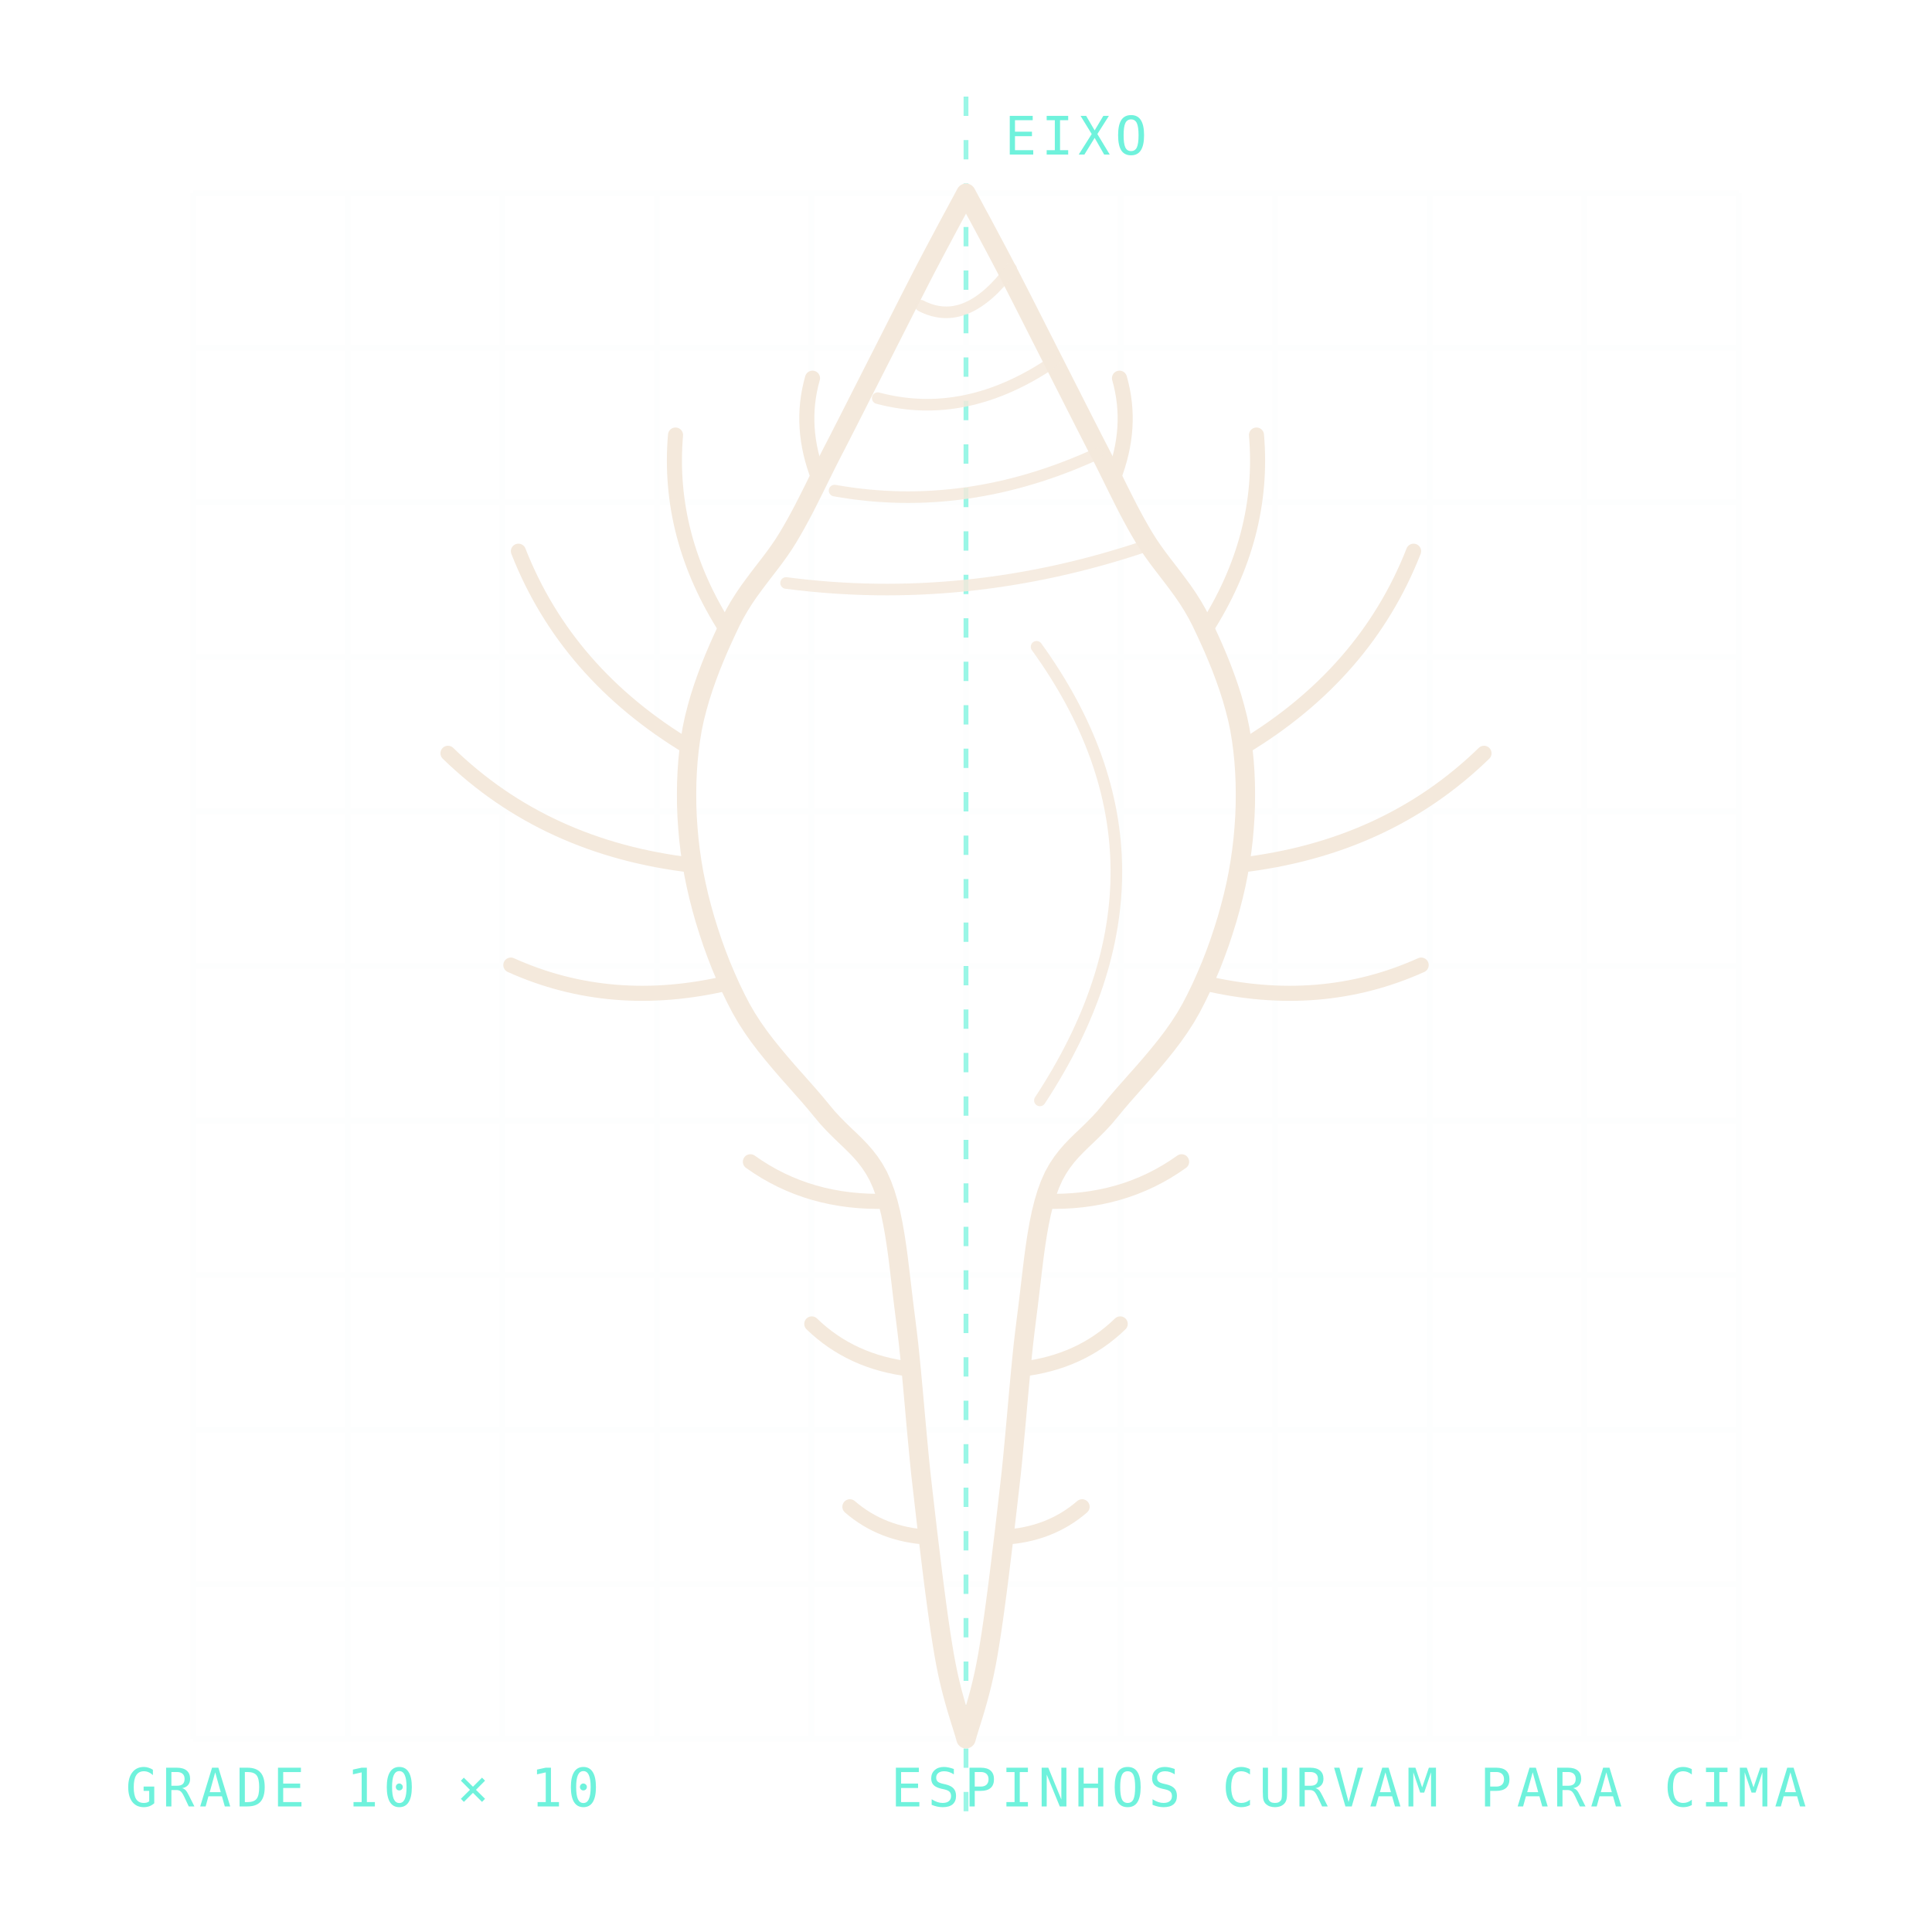
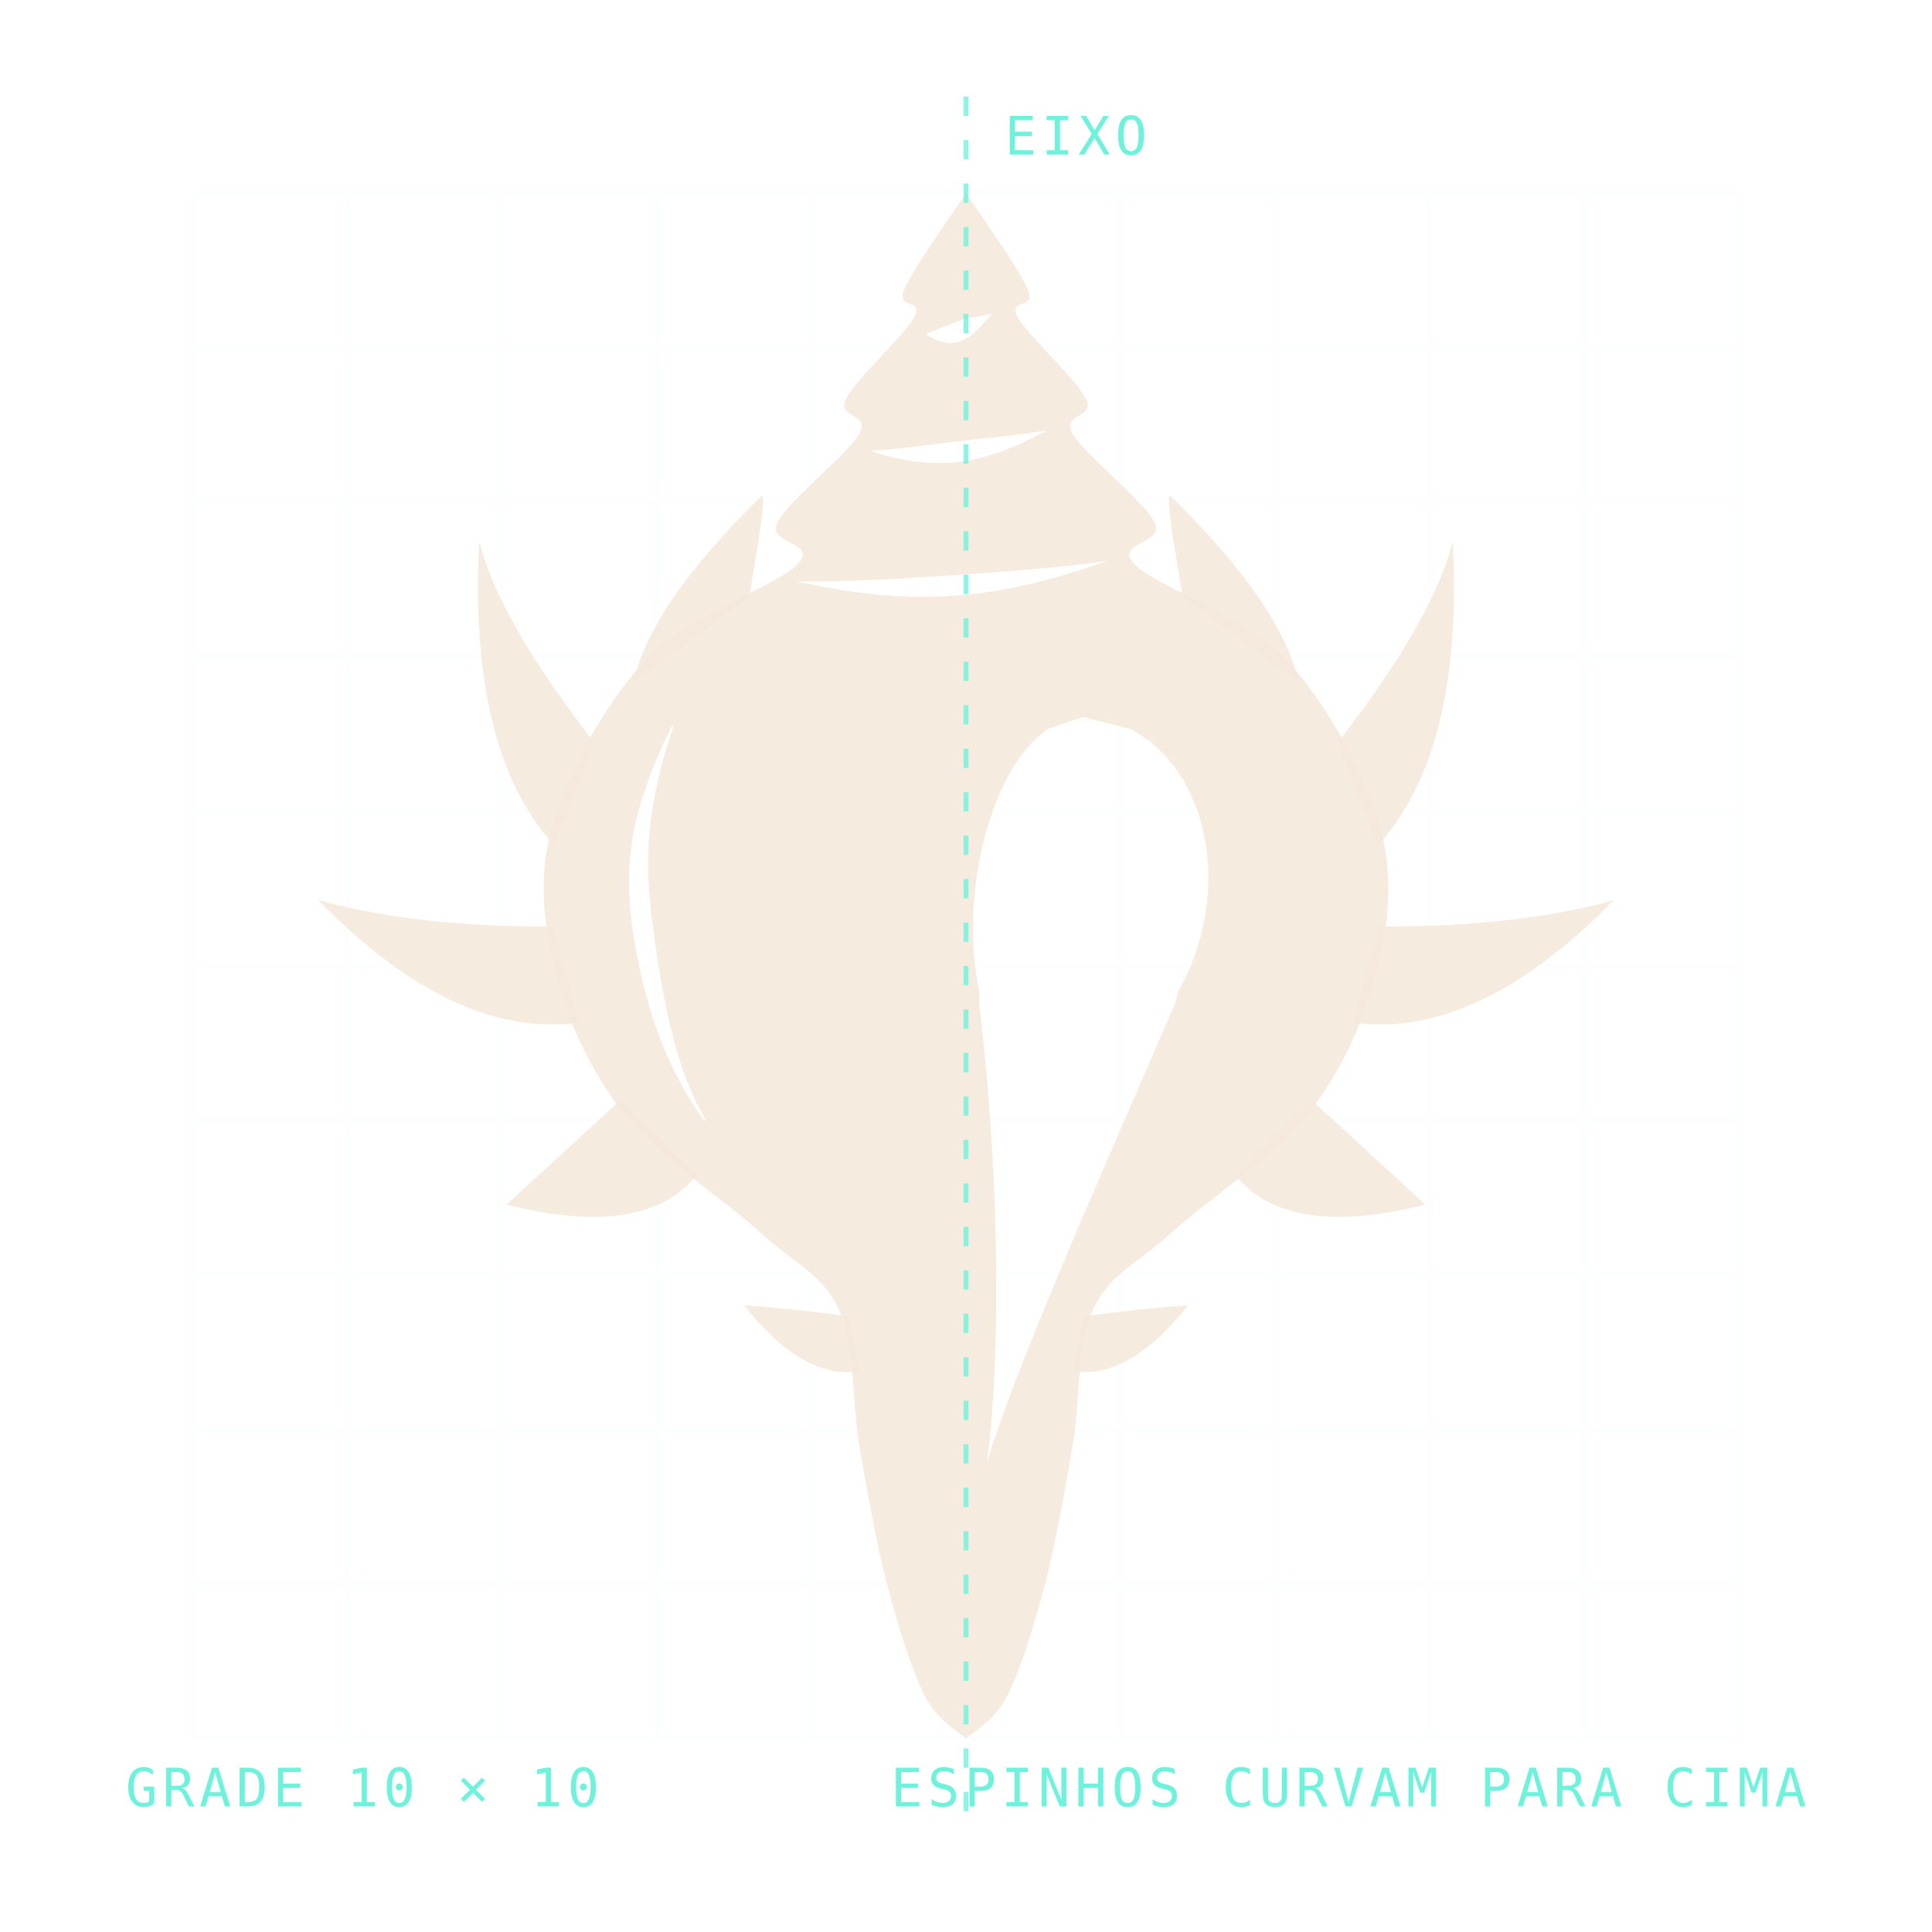
<svg xmlns="http://www.w3.org/2000/svg" viewBox="0 0 400 400" width="400" height="400">
  <path d="M40 40V360M40 40H360M72 40V360M40 72H360M104 40V360M40 104H360M136 40V360M40 136H360M168 40V360M40 168H360M200 40V360M40 200H360M232 40V360M40 232H360M264 40V360M40 264H360M296 40V360M40 296H360M328 40V360M40 328H360M360 40V360M40 360H360" stroke="rgba(234,245,242,.08)" stroke-width="1" fill="none" />
-   <path d="M200 20V380" stroke="#6FF2DC" stroke-width="1" stroke-dasharray="4 5" opacity=".7" />
-   <g fill="none" stroke="#F4E9DC" stroke-width="4" stroke-linecap="round" stroke-linejoin="round">
-     <path d="M200 40L200.4 40.75L200.89 41.66L201.47 42.73L202.11 43.93L202.82 45.24L203.57 46.63L204.35 48.09L205.15 49.6L205.97 51.13L206.78 52.66L207.58 54.18L208.35 55.65L209.11 57.12L209.89 58.64L210.68 60.19L211.49 61.77L212.31 63.38L213.13 65L213.96 66.64L214.79 68.28L215.62 69.92L216.45 71.55L217.27 73.18L218.09 74.78L218.9 76.38L219.72 77.99L220.54 79.61L221.36 81.22L222.18 82.84L223 84.46L223.82 86.07L224.63 87.67L225.44 89.25L226.24 90.83L227.04 92.38L227.83 93.91L228.6 95.42L229.34 96.91L230.07 98.38L230.79 99.84L231.5 101.28L232.22 102.72L232.94 104.15L233.67 105.57L234.43 107L235.21 108.43L236.02 109.86L236.87 111.3L237.77 112.73L238.72 114.12L239.71 115.49L240.73 116.84L241.78 118.2L242.83 119.57L243.87 120.96L244.91 122.38L245.92 123.86L246.89 125.39L247.82 127L248.7 128.7L249.54 130.47L250.39 132.31L251.24 134.21L252.07 136.17L252.88 138.17L253.65 140.22L254.38 142.3L255.06 144.41L255.67 146.55L256.22 148.7L256.68 150.87L257.04 153.04L257.33 155.24L257.56 157.48L257.72 159.76L257.82 162.06L257.85 164.39L257.83 166.74L257.74 169.1L257.58 171.47L257.37 173.83L257.09 176.19L256.75 178.54L256.35 180.87L255.88 183.21L255.33 185.58L254.71 187.98L254.03 190.39L253.28 192.8L252.48 195.2L251.62 197.57L250.71 199.91L249.74 202.2L248.74 204.44L247.69 206.61L246.61 208.7L245.45 210.71L244.18 212.68L242.83 214.6L241.4 216.48L239.93 218.3L238.43 220.09L236.93 221.83L235.43 223.52L233.96 225.18L232.53 226.8L231.18 228.37L229.91 229.91L228.7 231.36L227.5 232.66L226.31 233.86L225.15 234.99L224.01 236.07L222.91 237.15L221.85 238.25L220.84 239.41L219.89 240.65L218.99 242.01L218.15 243.52L217.39 245.22L216.71 247.08L216.12 249.05L215.6 251.13L215.15 253.31L214.75 255.57L214.39 257.91L214.06 260.32L213.76 262.79L213.46 265.3L213.16 267.86L212.85 270.44L212.52 273.04L212.19 275.7L211.87 278.44L211.58 281.25L211.3 284.12L211.03 287.04L210.76 290L210.5 292.98L210.23 295.97L209.95 298.97L209.67 301.95L209.37 304.91L209.04 307.83L208.7 310.78L208.35 313.82L207.99 316.93L207.61 320.06L207.23 323.2L206.85 326.3L206.46 329.35L206.07 332.3L205.68 335.14L205.29 337.82L204.9 340.32L204.52 342.61L204.13 344.72L203.72 346.71L203.29 348.59L202.85 350.34L202.41 351.97L201.98 353.48L201.56 354.87L201.17 356.14L200.81 357.28L200.49 358.31L200.22 359.21L200 360L199.78 359.21L199.51 358.31L199.19 357.28L198.83 356.14L198.44 354.87L198.02 353.48L197.59 351.97L197.15 350.34L196.71 348.59L196.28 346.71L195.87 344.72L195.48 342.61L195.1 340.32L194.71 337.82L194.32 335.14L193.93 332.3L193.54 329.35L193.15 326.3L192.77 323.2L192.39 320.06L192.01 316.93L191.65 313.82L191.3 310.78L190.96 307.83L190.63 304.91L190.33 301.95L190.05 298.97L189.77 295.97L189.5 292.98L189.24 290L188.97 287.04L188.7 284.12L188.42 281.25L188.13 278.44L187.81 275.7L187.48 273.04L187.15 270.44L186.84 267.86L186.54 265.3L186.24 262.79L185.94 260.32L185.61 257.91L185.25 255.57L184.85 253.31L184.4 251.13L183.88 249.05L183.29 247.08L182.61 245.22L181.85 243.52L181.01 242.01L180.11 240.65L179.16 239.41L178.15 238.25L177.09 237.15L175.99 236.07L174.85 234.99L173.69 233.86L172.5 232.66L171.3 231.36L170.09 229.91L168.82 228.37L167.47 226.8L166.04 225.18L164.57 223.52L163.07 221.83L161.57 220.09L160.07 218.3L158.6 216.48L157.17 214.6L155.82 212.68L154.55 210.71L153.39 208.7L152.31 206.61L151.26 204.44L150.26 202.2L149.29 199.91L148.38 197.57L147.52 195.2L146.72 192.8L145.97 190.39L145.29 187.98L144.67 185.58L144.13 183.21L143.65 180.87L143.25 178.54L142.91 176.19L142.63 173.83L142.42 171.47L142.26 169.1L142.17 166.74L142.15 164.39L142.18 162.06L142.28 159.76L142.44 157.48L142.67 155.24L142.96 153.04L143.32 150.87L143.78 148.7L144.33 146.55L144.94 144.41L145.62 142.3L146.35 140.22L147.12 138.17L147.93 136.17L148.76 134.21L149.61 132.31L150.46 130.47L151.3 128.7L152.18 127L153.11 125.39L154.08 123.86L155.09 122.38L156.13 120.96L157.17 119.57L158.22 118.2L159.27 116.84L160.29 115.49L161.28 114.12L162.23 112.73L163.13 111.3L163.98 109.86L164.79 108.43L165.57 107L166.33 105.57L167.06 104.15L167.78 102.72L168.5 101.28L169.21 99.84L169.93 98.38L170.66 96.91L171.4 95.42L172.17 93.91L172.96 92.38L173.76 90.83L174.56 89.25L175.37 87.67L176.18 86.07L177 84.46L177.82 82.84L178.64 81.22L179.46 79.61L180.28 77.99L181.1 76.38L181.91 74.78L182.73 73.18L183.55 71.55L184.38 69.92L185.21 68.28L186.04 66.64L186.87 65L187.69 63.38L188.51 61.77L189.32 60.19L190.11 58.64L190.89 57.12L191.65 55.65L192.42 54.18L193.22 52.66L194.03 51.13L194.85 49.6L195.65 48.09L196.43 46.63L197.18 45.24L197.89 43.93L198.53 42.73L199.11 41.66L199.6 40.75L200 40Z" />
-     <path d="M230.44 99.13Q234.68 88.46 231.78 78.3M169.56 99.13Q165.32 88.46 168.22 78.3M249.53 130.43Q261.94 111.12 260.14 90.07M150.47 130.43Q138.06 111.12 139.86 90.07M257.27 154.78Q282.7 139.53 292.67 114.12M142.73 154.78Q117.3 139.53 107.33 114.12M256.65 179.13Q287.05 175.61 307.25 155.96M143.35 179.13Q112.95 175.61 92.75 155.96M249.17 203.48Q273.37 209.22 294.24 199.81M150.83 203.48Q126.63 209.22 105.76 199.81M216.23 248.7Q232.48 249.25 244.64 240.53M183.77 248.7Q167.52 249.25 155.36 240.53M211.36 283.48Q223.72 282.07 231.93 274.1M188.64 283.48Q176.28 282.07 168.07 274.1M207.83 318.26Q217.38 317.72 224.04 311.96M192.17 318.26Q182.62 317.72 175.96 311.96" stroke-width="3.12" />
-     <path d="M190.67 63.3Q200 68.17 209.33 55.65M181.73 82.43Q200 87.3 218.27 74.78M172.79 101.57Q200 106.43 227.21 93.91M162.75 120.7Q200 125.57 237.25 113.04M214.61 133.91Q247.3 179.13 215.3 227.83" stroke-width="2.4" opacity=".85" />
+   <g fill="rgba(244,233,220,.92)">
+     <path fill-rule="evenodd" d="M200 40L200.56 40.84L201.29 41.92L202.17 43.21L203.16 44.65L204.24 46.22L205.37 47.89L206.53 49.6L207.69 51.33L208.81 53.03L209.86 54.68L210.81 56.23L211.64 57.64L212.32 58.88L212.8 59.91L213.07 60.73L213.14 61.37L213.04 61.87L212.8 62.24L212.47 62.53L212.07 62.75L211.64 62.93L211.22 63.11L210.83 63.31L210.52 63.56L210.31 63.88L210.24 64.31L210.35 64.88L210.67 65.6L211.22 66.49L211.99 67.53L212.94 68.68L214.04 69.94L215.24 71.26L216.51 72.64L217.82 74.04L219.13 75.45L220.4 76.84L221.59 78.18L222.68 79.46L223.61 80.65L224.36 81.73L224.89 82.67L225.16 83.45L225.2 84.11L225.05 84.64L224.74 85.09L224.32 85.47L223.82 85.81L223.29 86.13L222.77 86.46L222.29 86.81L221.9 87.21L221.64 87.68L221.56 88.25L221.67 88.94L222.04 89.78L222.7 90.77L223.62 91.91L224.77 93.17L226.09 94.52L227.54 95.95L229.09 97.43L230.67 98.93L232.24 100.44L233.77 101.93L235.21 103.38L236.51 104.76L237.62 106.05L238.5 107.23L239.11 108.27L239.38 109.16L239.31 109.91L238.97 110.56L238.42 111.12L237.72 111.61L236.93 112.06L236.11 112.49L235.33 112.92L234.65 113.37L234.12 113.87L233.82 114.45L233.79 115.11L234.12 115.89L234.84 116.8L236 117.81L237.52 118.86L239.35 119.95L241.45 121.08L243.76 122.27L246.24 123.52L248.82 124.82L251.47 126.19L254.13 127.63L256.74 129.14L259.27 130.73L261.65 132.4L263.84 134.15L265.78 136L267.57 137.97L269.34 140.09L271.07 142.34L272.76 144.69L274.4 147.13L275.98 149.64L277.49 152.2L278.92 154.79L280.26 157.38L281.5 159.96L282.64 162.51L283.67 165.01L284.57 167.44L285.33 169.78L285.97 172.05L286.48 174.28L286.88 176.49L287.17 178.67L287.36 180.83L287.45 182.98L287.44 185.11L287.35 187.23L287.18 189.35L286.94 191.47L286.63 193.59L286.25 195.71L285.82 197.85L285.33 200L284.79 202.17L284.17 204.36L283.48 206.57L282.72 208.79L281.89 211.01L280.98 213.23L280 215.44L278.95 217.64L277.82 219.82L276.63 221.98L275.36 224.1L274.01 226.18L272.6 228.23L271.11 230.22L269.49 232.19L267.69 234.14L265.74 236.07L263.67 237.98L261.51 239.87L259.28 241.73L257.02 243.56L254.76 245.35L252.52 247.1L250.33 248.8L248.22 250.46L246.22 252.07L244.36 253.62L242.67 255.11L241.1 256.5L239.59 257.75L238.14 258.9L236.76 259.97L235.44 260.97L234.18 261.94L232.98 262.89L231.84 263.85L230.76 264.84L229.75 265.89L228.8 267.02L227.91 268.25L227.08 269.61L226.31 271.11L225.64 272.76L225.08 274.52L224.62 276.38L224.25 278.33L223.95 280.35L223.71 282.43L223.51 284.56L223.34 286.71L223.18 288.89L223.01 291.07L222.83 293.24L222.62 295.38L222.36 297.49L222.04 299.56L221.69 301.6L221.33 303.67L220.96 305.75L220.58 307.84L220.21 309.93L219.82 312.03L219.42 314.11L219.02 316.18L218.6 318.23L218.18 320.26L217.74 322.26L217.29 324.22L216.83 326.13L216.36 328L215.86 329.85L215.36 331.71L214.83 333.56L214.3 335.41L213.75 337.23L213.19 339.02L212.62 340.78L212.05 342.48L211.47 344.13L210.88 345.7L210.3 347.2L209.71 348.6L209.12 349.91L208.53 351.11L207.93 352.21L207.28 353.21L206.6 354.12L205.9 354.95L205.19 355.7L204.48 356.38L203.78 357L203.1 357.56L202.45 358.06L201.84 358.52L201.28 358.94L200.78 359.32L200.35 359.67L200 360L199.65 359.67L199.22 359.32L198.72 358.94L198.16 358.52L197.55 358.06L196.9 357.56L196.22 357L195.52 356.38L194.81 355.7L194.1 354.95L193.4 354.12L192.72 353.21L192.07 352.21L191.47 351.11L190.88 349.91L190.29 348.6L189.7 347.2L189.12 345.7L188.53 344.13L187.95 342.48L187.38 340.78L186.81 339.02L186.25 337.23L185.7 335.41L185.17 333.56L184.64 331.71L184.14 329.85L183.64 328L183.17 326.13L182.71 324.22L182.26 322.26L181.82 320.26L181.4 318.23L180.98 316.18L180.58 314.11L180.18 312.03L179.79 309.93L179.42 307.84L179.04 305.75L178.67 303.67L178.31 301.6L177.96 299.56L177.64 297.49L177.38 295.38L177.17 293.24L176.99 291.07L176.82 288.89L176.66 286.71L176.49 284.56L176.29 282.43L176.05 280.35L175.75 278.33L175.38 276.38L174.92 274.52L174.36 272.76L173.69 271.11L172.92 269.61L172.09 268.25L171.2 267.02L170.25 265.89L169.24 264.84L168.16 263.85L167.02 262.89L165.82 261.94L164.56 260.97L163.24 259.97L161.86 258.9L160.41 257.75L158.9 256.5L157.33 255.11L155.64 253.62L153.78 252.07L151.78 250.46L149.67 248.8L147.48 247.1L145.24 245.35L142.98 243.56L140.72 241.73L138.49 239.87L136.33 237.98L134.26 236.07L132.31 234.14L130.51 232.19L128.89 230.22L127.4 228.23L125.99 226.18L124.64 224.1L123.37 221.98L122.18 219.82L121.05 217.64L120 215.44L119.02 213.23L118.11 211.01L117.28 208.79L116.52 206.57L115.83 204.36L115.21 202.17L114.67 200L114.18 197.85L113.75 195.71L113.37 193.59L113.06 191.47L112.82 189.35L112.65 187.23L112.56 185.11L112.55 182.98L112.64 180.83L112.83 178.67L113.12 176.49L113.52 174.28L114.03 172.05L114.67 169.78L115.43 167.44L116.33 165.01L117.36 162.51L118.5 159.96L119.74 157.38L121.08 154.79L122.51 152.2L124.02 149.64L125.6 147.13L127.24 144.69L128.93 142.34L130.66 140.09L132.43 137.97L134.22 136L136.16 134.15L138.35 132.4L140.73 130.73L143.26 129.14L145.87 127.63L148.53 126.19L151.18 124.82L153.76 123.52L156.24 122.27L158.55 121.08L160.65 119.95L162.48 118.86L164 117.81L165.16 116.8L165.88 115.89L166.21 115.11L166.18 114.45L165.88 113.87L165.35 113.37L164.67 112.92L163.89 112.49L163.07 112.06L162.28 111.61L161.58 111.12L161.03 110.56L160.69 109.91L160.62 109.16L160.89 108.27L161.5 107.23L162.38 106.05L163.49 104.76L164.79 103.38L166.23 101.93L167.76 100.44L169.33 98.93L170.91 97.43L172.46 95.95L173.91 94.52L175.23 93.17L176.38 91.91L177.3 90.77L177.96 89.78L178.33 88.94L178.44 88.25L178.36 87.68L178.1 87.21L177.71 86.81L177.23 86.46L176.71 86.13L176.18 85.81L175.68 85.47L175.26 85.09L174.95 84.64L174.8 84.11L174.84 83.45L175.11 82.67L175.64 81.73L176.39 80.65L177.32 79.46L178.41 78.18L179.6 76.84L180.87 75.45L182.18 74.04L183.49 72.64L184.76 71.26L185.96 69.94L187.06 68.68L188.01 67.53L188.78 66.49L189.33 65.6L189.65 64.88L189.76 64.31L189.69 63.88L189.48 63.56L189.17 63.31L188.78 63.11L188.36 62.93L187.93 62.75L187.53 62.53L187.2 62.24L186.96 61.87L186.86 61.37L186.93 60.73L187.2 59.91L187.68 58.88L188.36 57.64L189.19 56.23L190.14 54.68L191.19 53.03L192.31 51.33L193.47 49.6L194.63 47.89L195.76 46.22L196.84 44.65L197.83 43.21L198.71 41.92L199.44 40.84ZM191.63 69.16L192.48 68.85L193.34 68.51L194.2 68.15L195.06 67.78L195.92 67.42L196.78 67.08L197.64 66.77L198.5 66.49L199.36 66.24L200.22 66.02L201.08 65.82L201.94 65.65L202.8 65.48L203.66 65.31L204.52 65.11L205.38 64.89L205.38 64.89L204.52 65.95L203.66 66.94L202.8 67.85L201.94 68.66L201.08 69.37L200.22 69.96L199.36 70.42L198.5 70.76L197.64 70.96L196.78 71.03L195.92 70.97L195.06 70.8L194.2 70.52L193.34 70.14L192.48 69.68L191.63 69.16ZM180.05 93.33L182.34 93.19L184.63 92.99L186.93 92.76L189.22 92.49L191.52 92.21L193.81 91.93L196.1 91.65L198.4 91.38L200.69 91.12L202.99 90.86L205.28 90.61L207.58 90.36L209.87 90.09L212.16 89.79L214.46 89.46L216.75 89.07L216.75 89.07L214.46 90.29L212.16 91.43L209.87 92.46L207.58 93.38L205.28 94.16L202.99 94.8L200.69 95.3L198.4 95.64L196.1 95.83L193.81 95.87L191.52 95.76L189.22 95.51L186.93 95.13L184.63 94.63L182.34 94.02L180.05 93.33ZM164.87 120.36L168.9 120.38L172.93 120.33L176.95 120.21L180.98 120.05L185.01 119.85L189.03 119.62L193.06 119.37L197.09 119.11L201.11 118.84L205.14 118.55L209.17 118.25L213.19 117.91L217.22 117.55L221.25 117.13L225.27 116.65L229.3 116.09L229.3 116.09L225.27 117.48L221.25 118.76L217.22 119.92L213.19 120.93L209.17 121.79L205.14 122.49L201.11 123.02L197.09 123.38L193.06 123.56L189.03 123.56L185.01 123.39L180.98 123.06L176.95 122.58L172.93 121.96L168.9 121.21L164.87 120.36ZM224.18 148.44L234.33 151.02L238.23 153.6L241 156.18L243.15 158.76L244.87 161.33L246.27 163.91L247.4 166.49L248.31 169.07L249.02 171.64L249.55 174.22L249.92 176.8L250.12 179.38L250.18 181.96L250.1 184.53L249.87 187.11L249.5 189.69L248.98 192.27L248.32 194.84L247.5 197.42L246.52 200L245.36 202.58L244.01 205.16L243.31 207.73L242.19 210.31L241.07 212.89L239.95 215.47L238.83 218.04L237.71 220.62L236.59 223.2L235.47 225.78L234.35 228.36L233.24 230.93L232.12 233.51L231 236.09L229.89 238.67L228.78 241.24L227.67 243.82L226.56 246.4L225.45 248.98L224.35 251.56L223.25 254.13L222.16 256.71L221.07 259.29L219.99 261.87L218.91 264.44L217.84 267.02L216.78 269.6L215.72 272.18L214.67 274.76L213.63 277.33L212.6 279.91L211.59 282.49L210.58 285.07L209.6 287.64L208.63 290.22L207.68 292.8L206.75 295.38L205.86 297.96L205.02 300.53L204.27 303.11L204.27 303.11L204.63 300.53L204.92 297.96L205.16 295.38L205.37 292.8L205.56 290.22L205.71 287.64L205.85 285.07L205.96 282.49L206.06 279.91L206.14 277.33L206.2 274.76L206.24 272.18L206.26 269.6L206.27 267.02L206.27 264.44L206.25 261.87L206.21 259.29L206.16 256.71L206.1 254.13L206.02 251.56L205.93 248.98L205.83 246.4L205.71 243.82L205.58 241.24L205.44 238.67L205.28 236.09L205.11 233.51L204.93 230.93L204.74 228.36L204.53 225.78L204.31 223.2L204.08 220.62L203.83 218.04L203.58 215.47L203.31 212.89L203.03 210.31L202.73 207.73L202.73 205.16L202.24 202.58L201.87 200L201.62 197.42L201.48 194.84L201.43 192.27L201.48 189.69L201.62 187.11L201.84 184.53L202.15 181.96L202.55 179.38L203.05 176.8L203.64 174.22L204.33 171.64L205.14 169.07L206.06 166.49L207.14 163.91L208.38 161.33L209.83 158.76L211.58 156.18L213.74 153.6L216.7 151.02L224.18 148.44ZM139.14 150.22L137.49 153.63L135.98 157.04L134.63 160.44L133.43 163.85L132.37 167.26L131.52 170.67L130.86 174.07L130.45 177.48L130.24 180.89L130.25 184.3L130.44 187.7L130.8 191.11L131.3 194.52L131.9 197.93L132.6 201.33L133.41 204.74L134.36 208.15L135.44 211.56L136.66 214.96L138.05 218.37L139.62 221.78L141.41 225.19L143.44 228.59L145.82 232L146.18 232L144.31 228.59L142.78 225.19L141.47 221.78L140.36 218.37L139.4 214.96L138.56 211.56L137.82 208.15L137.16 204.74L136.57 201.33L136.03 197.93L135.53 194.52L135.06 191.11L134.67 187.7L134.39 184.3L134.21 180.89L134.2 177.48L134.32 174.07L134.64 170.67L135.11 167.26L135.74 163.85L136.48 160.44L137.35 157.04L138.36 153.63L139.5 150.22Z" />
+     <path d="M244.89 123.56Q241.13 102.23 242.3 102.65Q265.46 125.31 268.88 141.33ZM155.11 123.56Q158.87 102.23 157.7 102.65Q134.54 125.31 131.12 141.33ZM276.94 153.78Q296.56 128.54 300.78 112.13Q303.05 155.53 285.21 175.11ZM123.06 153.78Q103.44 128.54 99.22 112.13Q96.95 155.53 114.79 175.11ZM285.47 191.82Q313.73 191.98 334.09 186.39Q305.86 215.24 280.17 211.73ZM114.53 191.82Q86.27 191.98 65.91 186.39Q94.14 215.24 119.83 211.73ZM271.52 227.73Q283.38 238.6 295.11 249.4Q266.6 256.62 255.82 243.38ZM128.48 227.73Q116.62 238.6 104.89 249.4Q133.4 256.62 144.18 243.38ZM224.31 272.53Q237.01 270.81 245.97 270.27Q233.7 285.71 222.15 283.91ZM175.69 272.53Q162.99 270.81 154.03 270.27Q166.3 285.71 177.85 283.91Z" />
  </g>
+   <path d="M200 20V380" stroke="#6FF2DC" stroke-width="1" stroke-dasharray="4 5" opacity=".8" />
  <g font-family="Geist Mono, monospace" font-size="11" fill="#6FF2DC" letter-spacing="1">
    <text x="208" y="32">EIXO</text>
+     <text x="26" y="374">GRADE 10 × 10</text>
    <text x="374" y="374" text-anchor="end">ESPINHOS CURVAM PARA CIMA</text>
-     <text x="26" y="374">GRADE 10 × 10</text>
  </g>
</svg>
